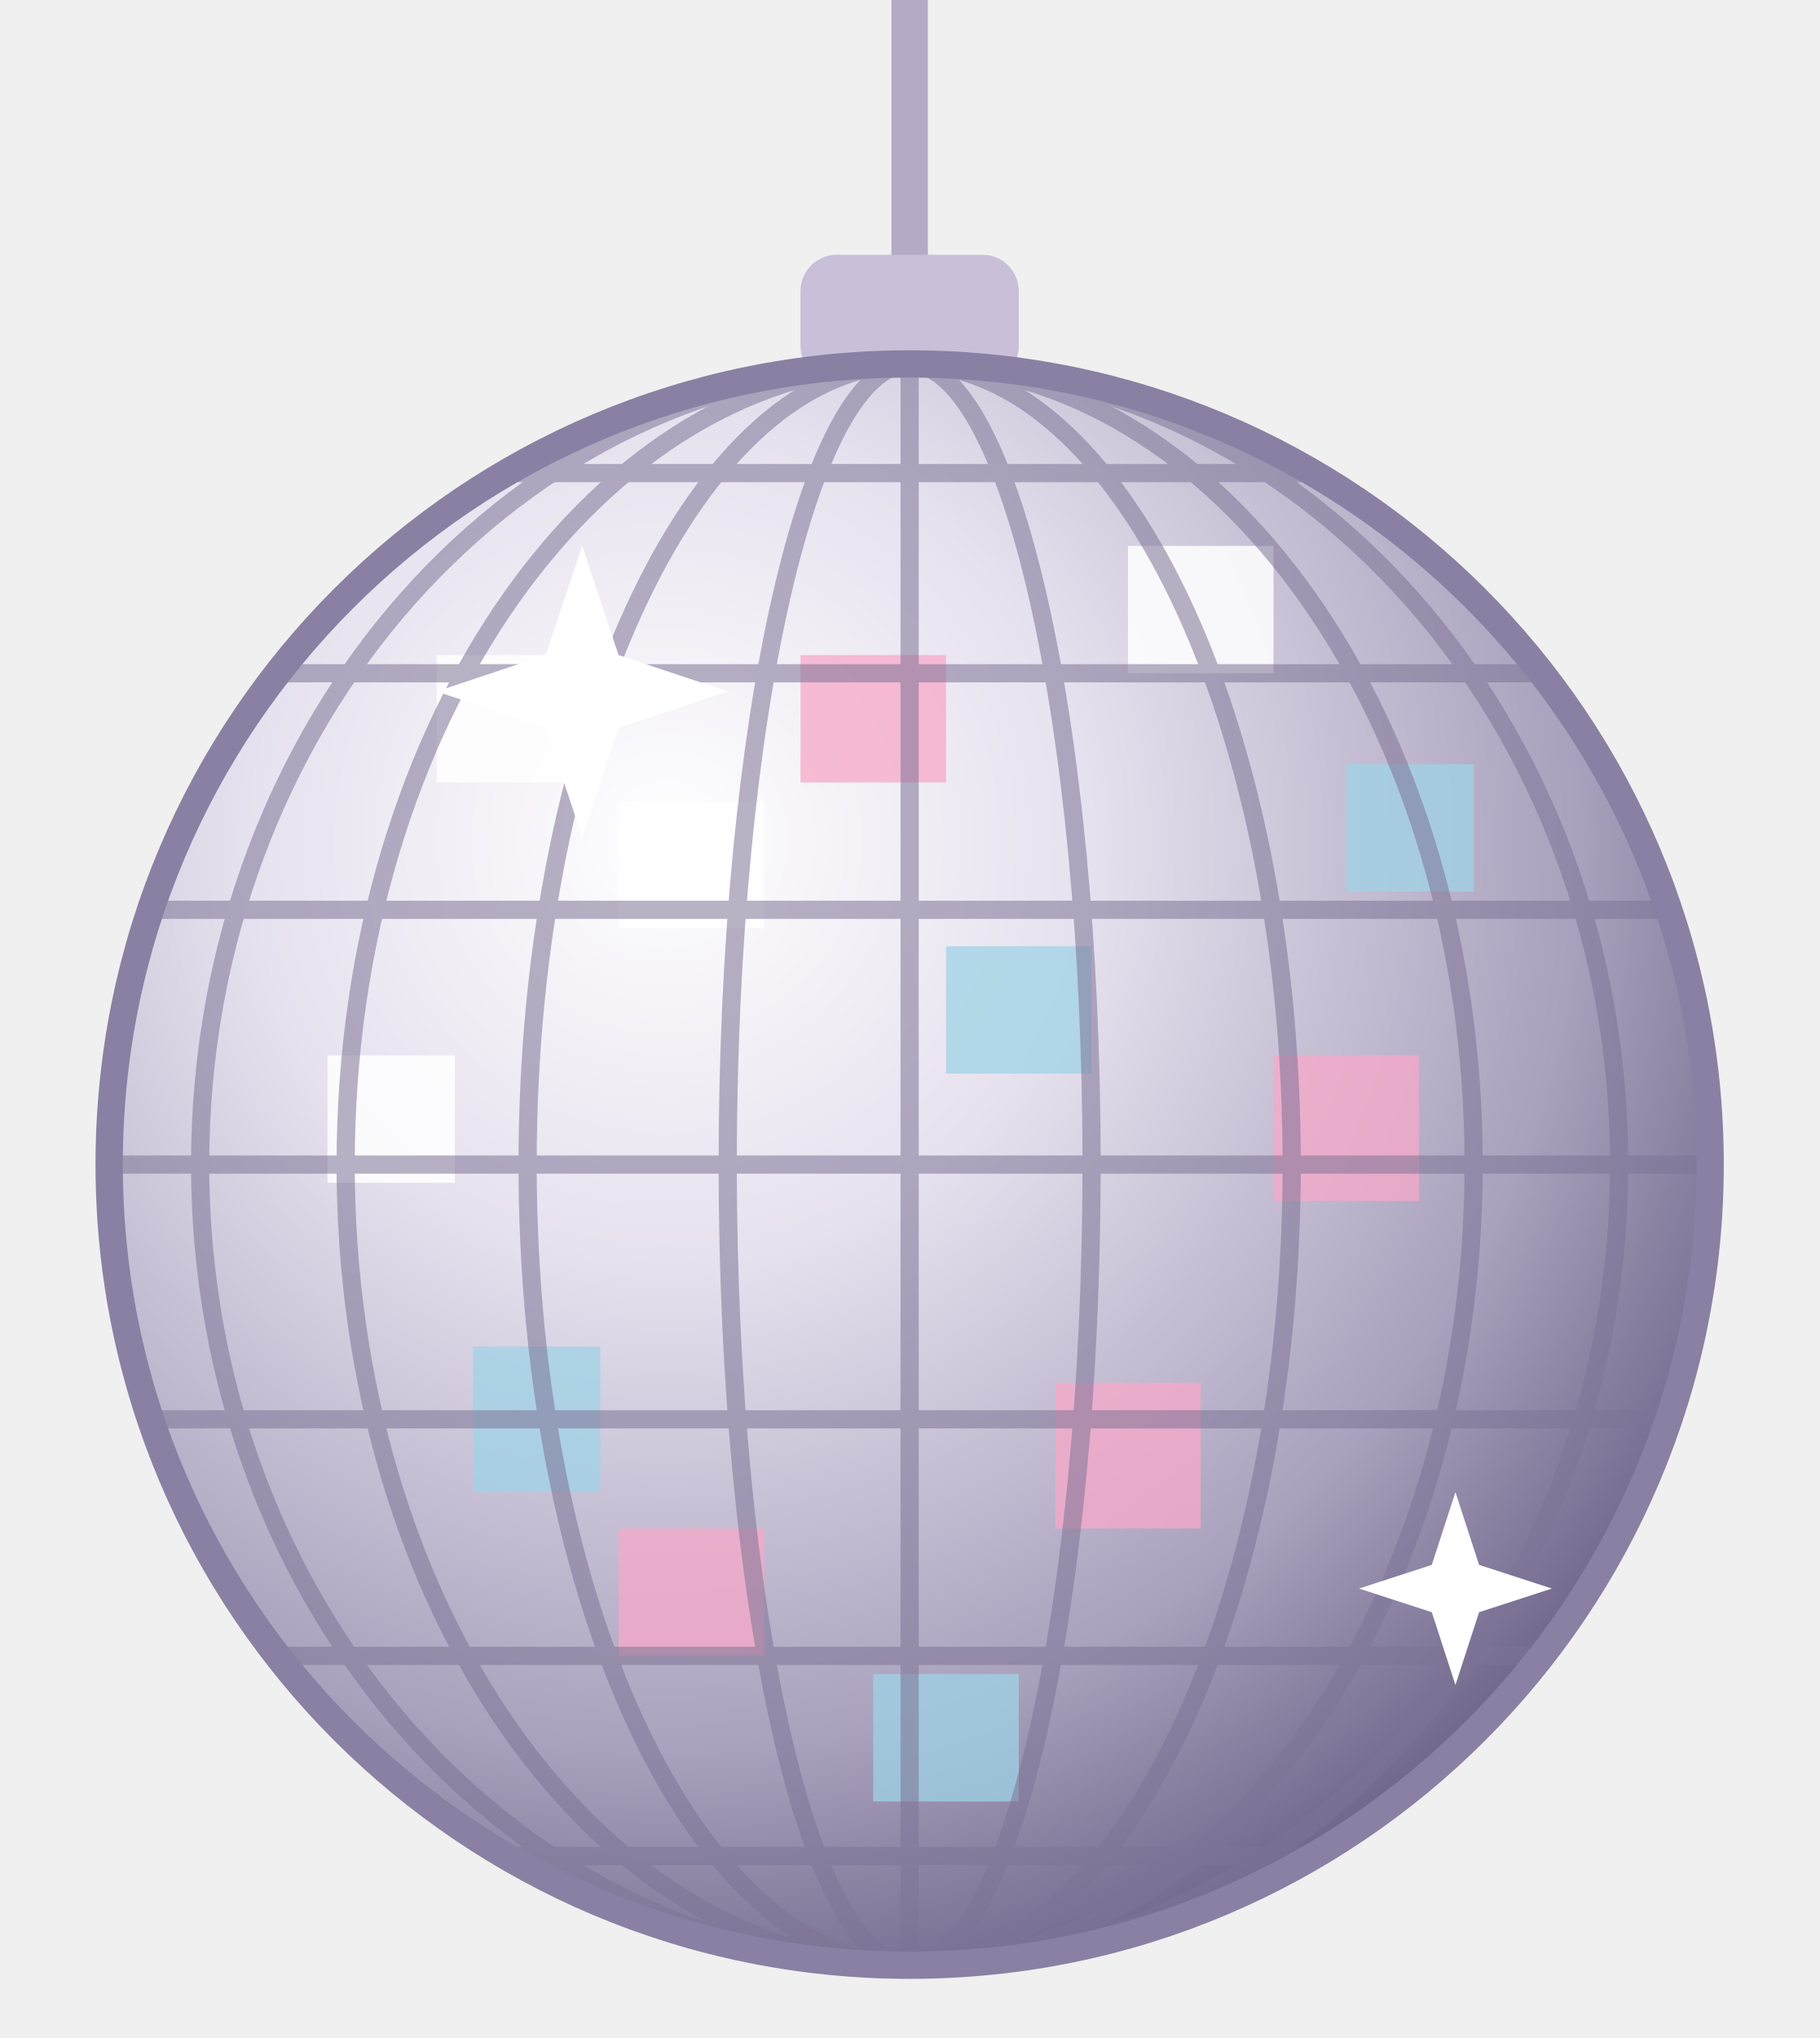
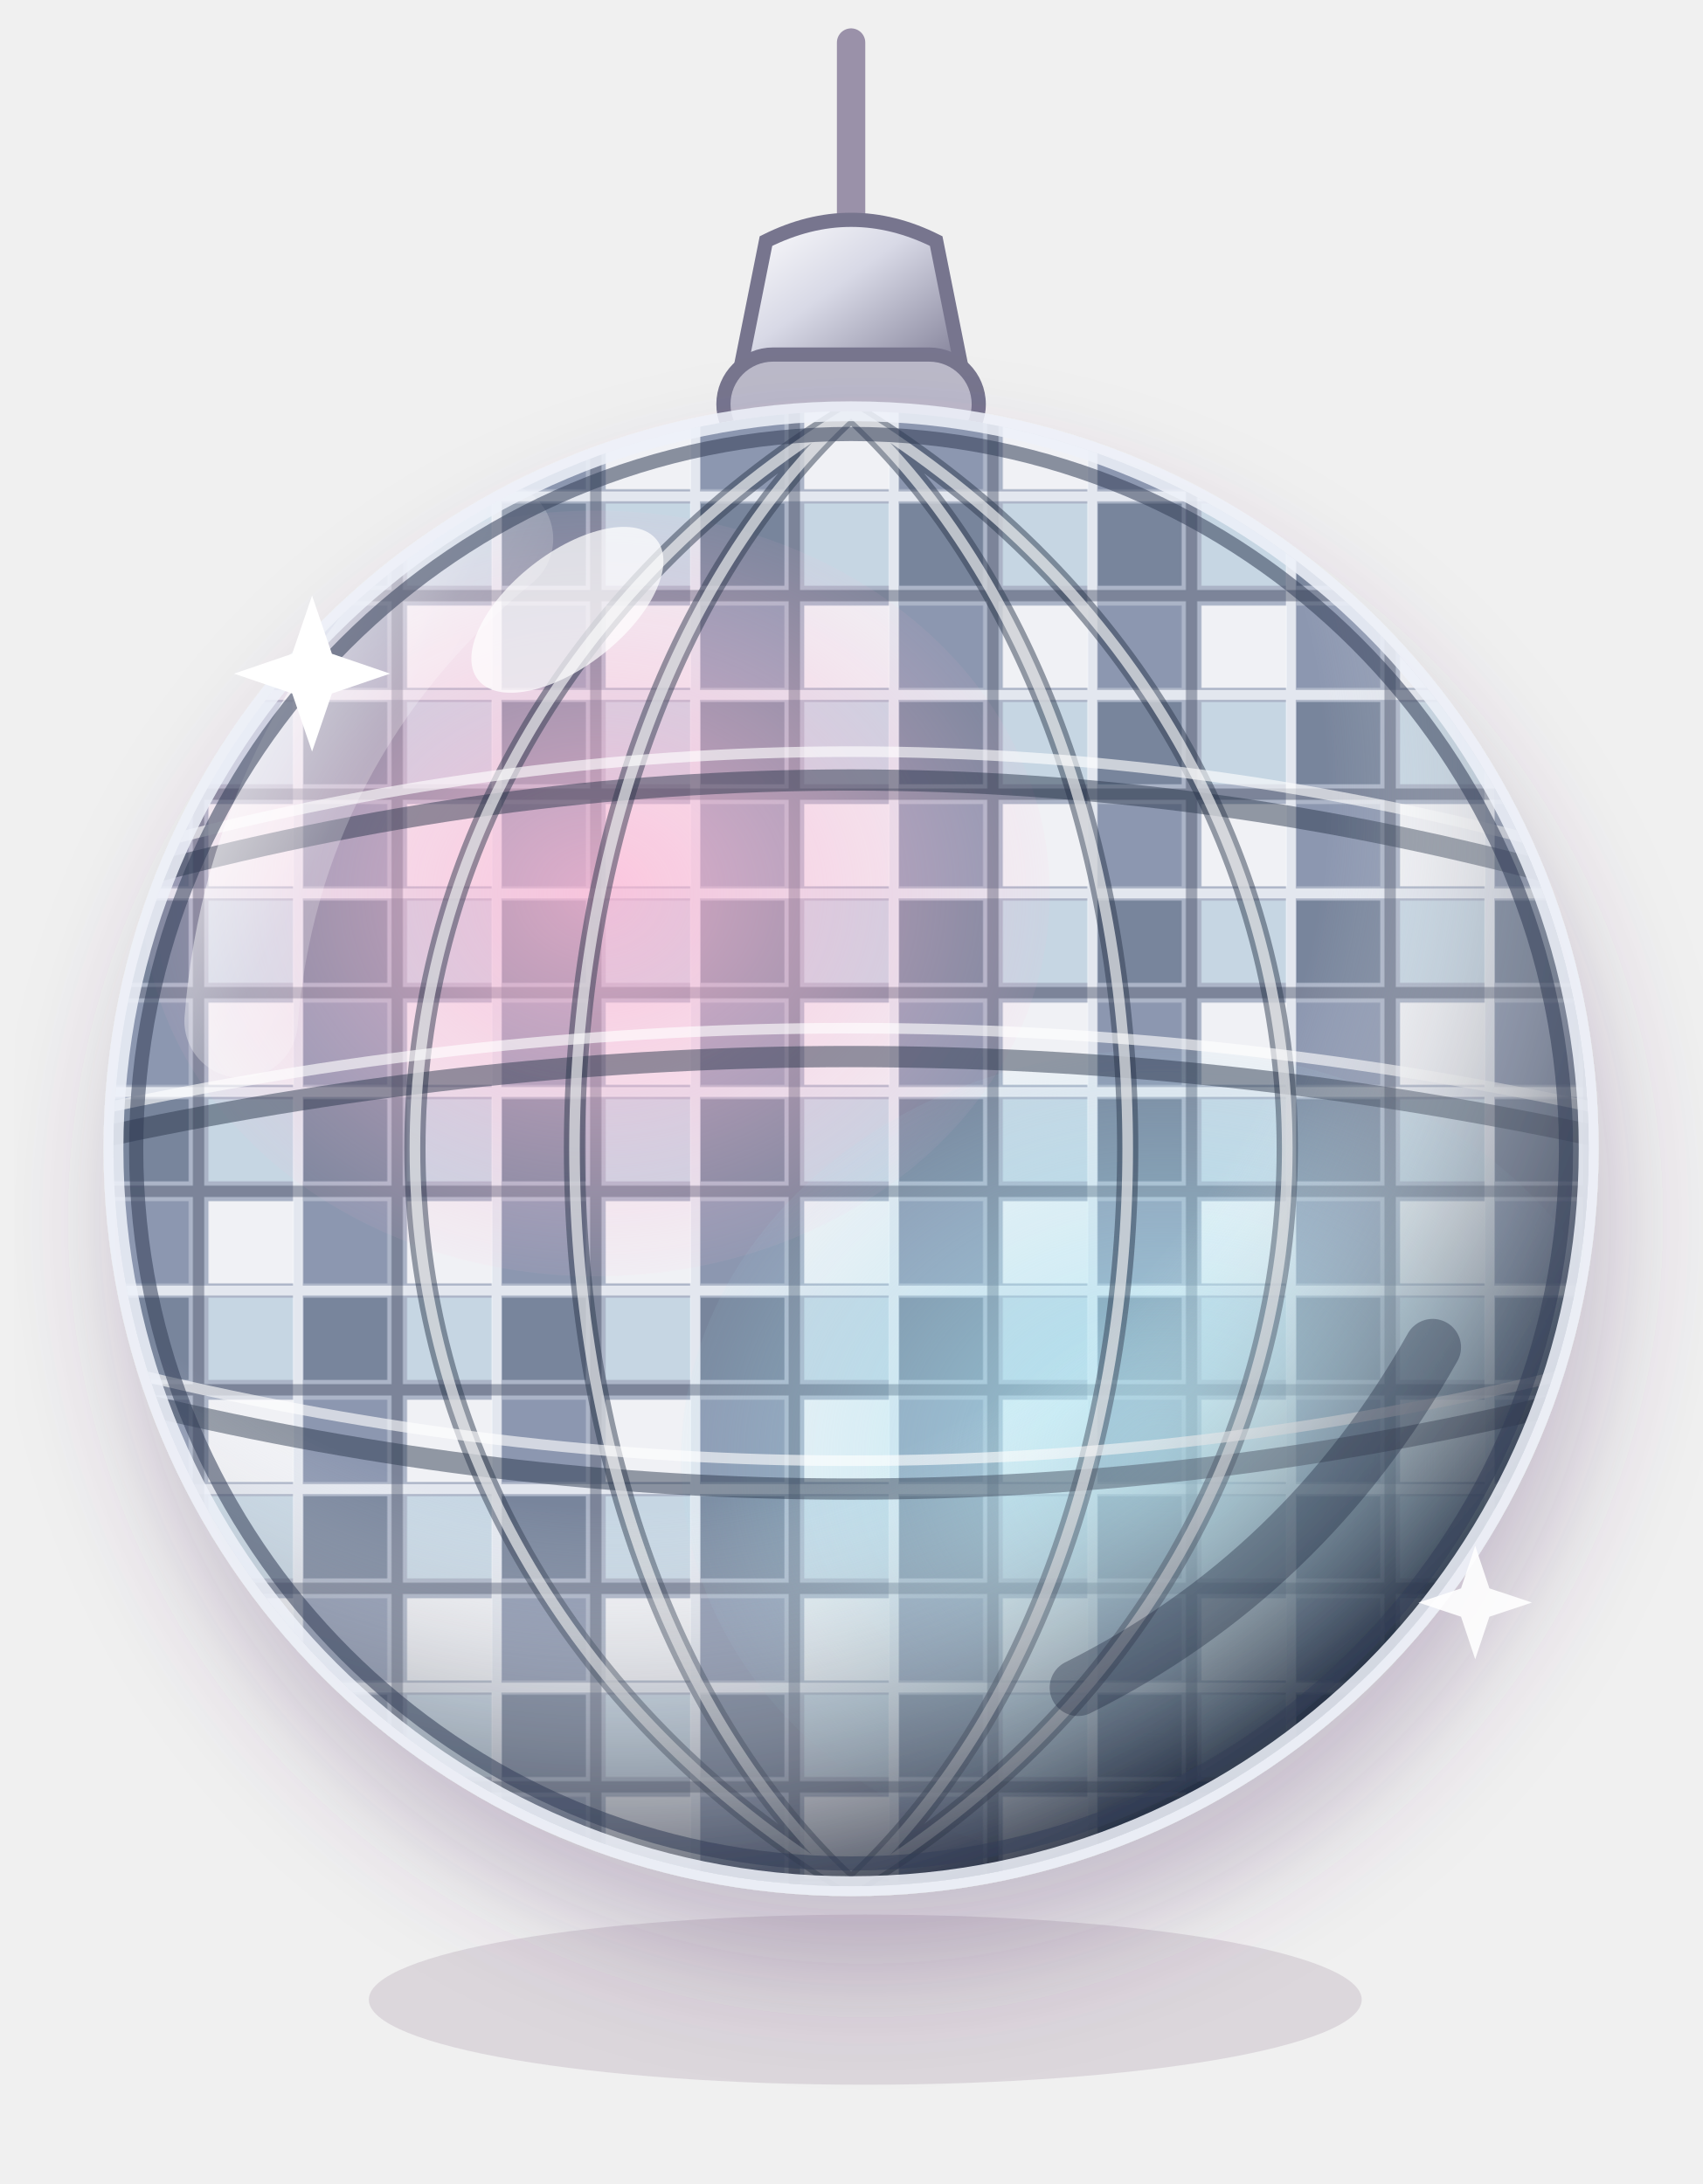
- <svg xmlns="http://www.w3.org/2000/svg" viewBox="0 0 100 112">
+ <svg xmlns="http://www.w3.org/2000/svg" viewBox="0 0 120 154" role="img" aria-label="Three-dimensional mirrored disco globe">
  <defs>
-     <radialGradient id="g" cx="35%" cy="30%" r="75%">
-       <stop offset="0" stop-color="#ffffff" />
-       <stop offset=".35" stop-color="#e6e1ee" />
-       <stop offset=".75" stop-color="#a9a1bd" />
-       <stop offset="1" stop-color="#6e6489" />
+     <linearGradient id="metal" x1="0" y1="0" x2="1" y2="1">
+       <stop offset="0" stop-color="#fff" />
+       <stop offset=".42" stop-color="#d8d9e6" />
+       <stop offset="1" stop-color="#77758e" />
+     </linearGradient>
+     <radialGradient id="sphere" cx="30%" cy="22%" r="82%">
+       <stop offset="0" stop-color="#fff" />
+       <stop offset=".18" stop-color="#e8f5fb" />
+       <stop offset=".48" stop-color="#aeb9cb" />
+       <stop offset=".76" stop-color="#68758e" />
+       <stop offset="1" stop-color="#283249" />
    </radialGradient>
-     <clipPath id="c">
-       <circle cx="50" cy="64" r="44" />
+     <radialGradient id="rimShade" cx="34%" cy="26%" r="78%">
+       <stop offset="0" stop-color="#fff" stop-opacity="0" />
+       <stop offset=".62" stop-color="#fff" stop-opacity="0" />
+       <stop offset="1" stop-color="#121a2d" stop-opacity=".8" />
+     </radialGradient>
+     <radialGradient id="pinkReflection" cx="50%" cy="50%" r="55%">
+       <stop offset="0" stop-color="#ffb6d5" stop-opacity=".72" />
+       <stop offset="1" stop-color="#ffb6d5" stop-opacity="0" />
+     </radialGradient>
+     <radialGradient id="blueReflection" cx="50%" cy="50%" r="55%">
+       <stop offset="0" stop-color="#a8e7f5" stop-opacity=".72" />
+       <stop offset="1" stop-color="#a8e7f5" stop-opacity="0" />
+     </radialGradient>
+     <linearGradient id="glint" x1="0" y1="0" x2="1" y2="1">
+       <stop offset="0" stop-color="#fff" stop-opacity=".9" />
+       <stop offset=".48" stop-color="#fff" stop-opacity=".25" />
+       <stop offset="1" stop-color="#fff" stop-opacity="0" />
+     </linearGradient>
+     <pattern id="mirrorTiles" width="14" height="14" patternUnits="userSpaceOnUse">
+       <rect width="14" height="14" fill="#abb4c7" />
+       <rect x=".7" y=".7" width="6" height="5.8" fill="#fff" fill-opacity=".82" />
+       <rect x="7.4" y=".7" width="5.9" height="5.8" fill="#8490aa" fill-opacity=".8" />
+       <rect x=".7" y="7.5" width="6" height="5.8" fill="#c9d9e5" fill-opacity=".92" />
+       <rect x="7.4" y="7.5" width="5.9" height="5.8" fill="#697790" fill-opacity=".78" />
+       <path d="M0 7H14M7 0V14" fill="none" stroke="#f9fbff" stroke-opacity=".72" stroke-width=".7" />
+       <path d="M0 0H14V14H0Z" fill="none" stroke="#39445c" stroke-opacity=".42" stroke-width=".8" />
+     </pattern>
+     <clipPath id="globeClip">
+       <circle cx="60" cy="81" r="52" />
    </clipPath>
+     <filter id="globeShadow" x="-30%" y="-25%" width="160%" height="175%">
+       <feDropShadow dx="1" dy="5" stdDeviation="4" flood-color="#583d6c" flood-opacity=".28" />
+     </filter>
  </defs>
-   <line x1="50" y1="0" x2="50" y2="16" stroke="#b4a9c6" stroke-width="2" />
-   <rect x="44" y="14" width="12" height="7" rx="2" fill="#c9bfd8" />
-   <circle cx="50" cy="64" r="44" fill="url(#g)" />
-   <g clip-path="url(#c)">
-     <g fill="#ffffff" opacity=".85">
-       <rect x="24" y="36" width="8" height="7" />
-       <rect x="34" y="44" width="8" height="7" />
-       <rect x="62" y="30" width="8" height="7" />
-       <rect x="18" y="58" width="7" height="7" />
+   <ellipse cx="61" cy="141" rx="35" ry="6" fill="#735675" opacity=".16" />
+   <path d="M60 3V20" fill="none" stroke="#9a91a9" stroke-width="2" stroke-linecap="round" />
+   <path d="M54 17Q60 14 66 17L68 27H52Z" fill="url(#metal)" stroke="#77758e" stroke-width="1" />
+   <rect x="51" y="25" width="18" height="7" rx="3.5" fill="#bbb9c9" stroke="#77758e" stroke-width="1" />
+   <g filter="url(#globeShadow)">
+     <circle cx="60" cy="81" r="52" fill="url(#sphere)" />
+     <g clip-path="url(#globeClip)">
+       <rect x="7" y="28" width="106" height="106" fill="url(#mirrorTiles)" />
+       <ellipse cx="42" cy="63" rx="32" ry="27" fill="url(#pinkReflection)" />
+       <ellipse cx="82" cy="103" rx="34" ry="29" fill="url(#blueReflection)" />
+       <g fill="none" stroke-linecap="round">
+         <g stroke="#28344a" stroke-opacity=".48" stroke-width="1.5">
+           <path d="M9 62Q60 48 111 62M8 80Q60 69 112 80M10 99Q60 111 110 99" />
+           <path d="M60 29C34 53 34 109 60 133M60 29C86 53 86 109 60 133M60 29C19 54 19 108 60 133M60 29C101 54 101 108 60 133" />
+         </g>
+         <g stroke="#fff" stroke-opacity=".62" stroke-width=".75">
+           <path d="M9 60Q60 46 111 60M8 78Q60 67 112 78M10 97Q60 109 110 97" />
+           <path d="M60 29C34 53 34 109 60 133M60 29C86 53 86 109 60 133M60 29C19 54 19 108 60 133M60 29C101 54 101 108 60 133" />
+         </g>
+       </g>
+       <circle cx="60" cy="81" r="52" fill="url(#rimShade)" />
+       <path d="M35 38C24 47 18 59 17 72" fill="none" stroke="url(#glint)" stroke-width="8" stroke-linecap="round" />
+       <ellipse cx="40" cy="43" rx="8" ry="4" fill="#fff" opacity=".72" transform="rotate(-38 40 43)" />
+       <path d="M76 119Q92 111 101 95" fill="none" stroke="#182238" stroke-opacity=".34" stroke-width="4" stroke-linecap="round" />
    </g>
-     <g fill="#f7a8c8" opacity=".75">
-       <rect x="44" y="36" width="8" height="7" />
-       <rect x="70" y="58" width="8" height="8" />
-       <rect x="34" y="84" width="8" height="7" />
-       <rect x="58" y="76" width="8" height="8" />
-     </g>
-     <g fill="#9fd3e6" opacity=".75">
-       <rect x="52" y="52" width="8" height="7" />
-       <rect x="26" y="74" width="7" height="8" />
-       <rect x="74" y="42" width="7" height="7" />
-       <rect x="48" y="92" width="8" height="7" />
-     </g>
-     <g fill="none" stroke="#7d7396" stroke-width="1" opacity=".55">
-       <path d="M6 64H94M8 50H92M8 78H92M13 37H87M13 91H87M22 26H78M22 102H78M33 18H67M33 110H67" />
-       <ellipse cx="50" cy="64" rx="10" ry="44" />
-       <ellipse cx="50" cy="64" rx="21" ry="44" />
-       <ellipse cx="50" cy="64" rx="31" ry="44" />
-       <ellipse cx="50" cy="64" rx="39" ry="44" />
-       <line x1="50" y1="20" x2="50" y2="108" />
-     </g>
+     <circle cx="60" cy="81" r="52" fill="none" stroke="#eef2fa" stroke-opacity=".86" stroke-width="1.4" />
+     <circle cx="60" cy="81" r="50.4" fill="none" stroke="#343e57" stroke-opacity=".55" stroke-width="1" />
  </g>
-   <circle cx="50" cy="64" r="44" fill="none" stroke="#8a80a3" stroke-width="1.5" />
-   <path d="M32 30l2 6 6 2-6 2-2 6-2-6-6-2 6-2z" fill="#fff" />
-   <path d="M80 82l1.3 4 4 1.3-4 1.3-1.3 4-1.3-4-4-1.3 4-1.3z" fill="#fff" />
+   <path d="M22 42l1.4 4.1 4.1 1.4-4.1 1.4-1.4 4.1-1.4-4.1-4.1-1.4 4.1-1.4z" fill="#fff" />
+   <path d="M104 109l1 3 3 1-3 1-1 3-1-3-3-1 3-1z" fill="#fff" opacity=".9" />
</svg>
